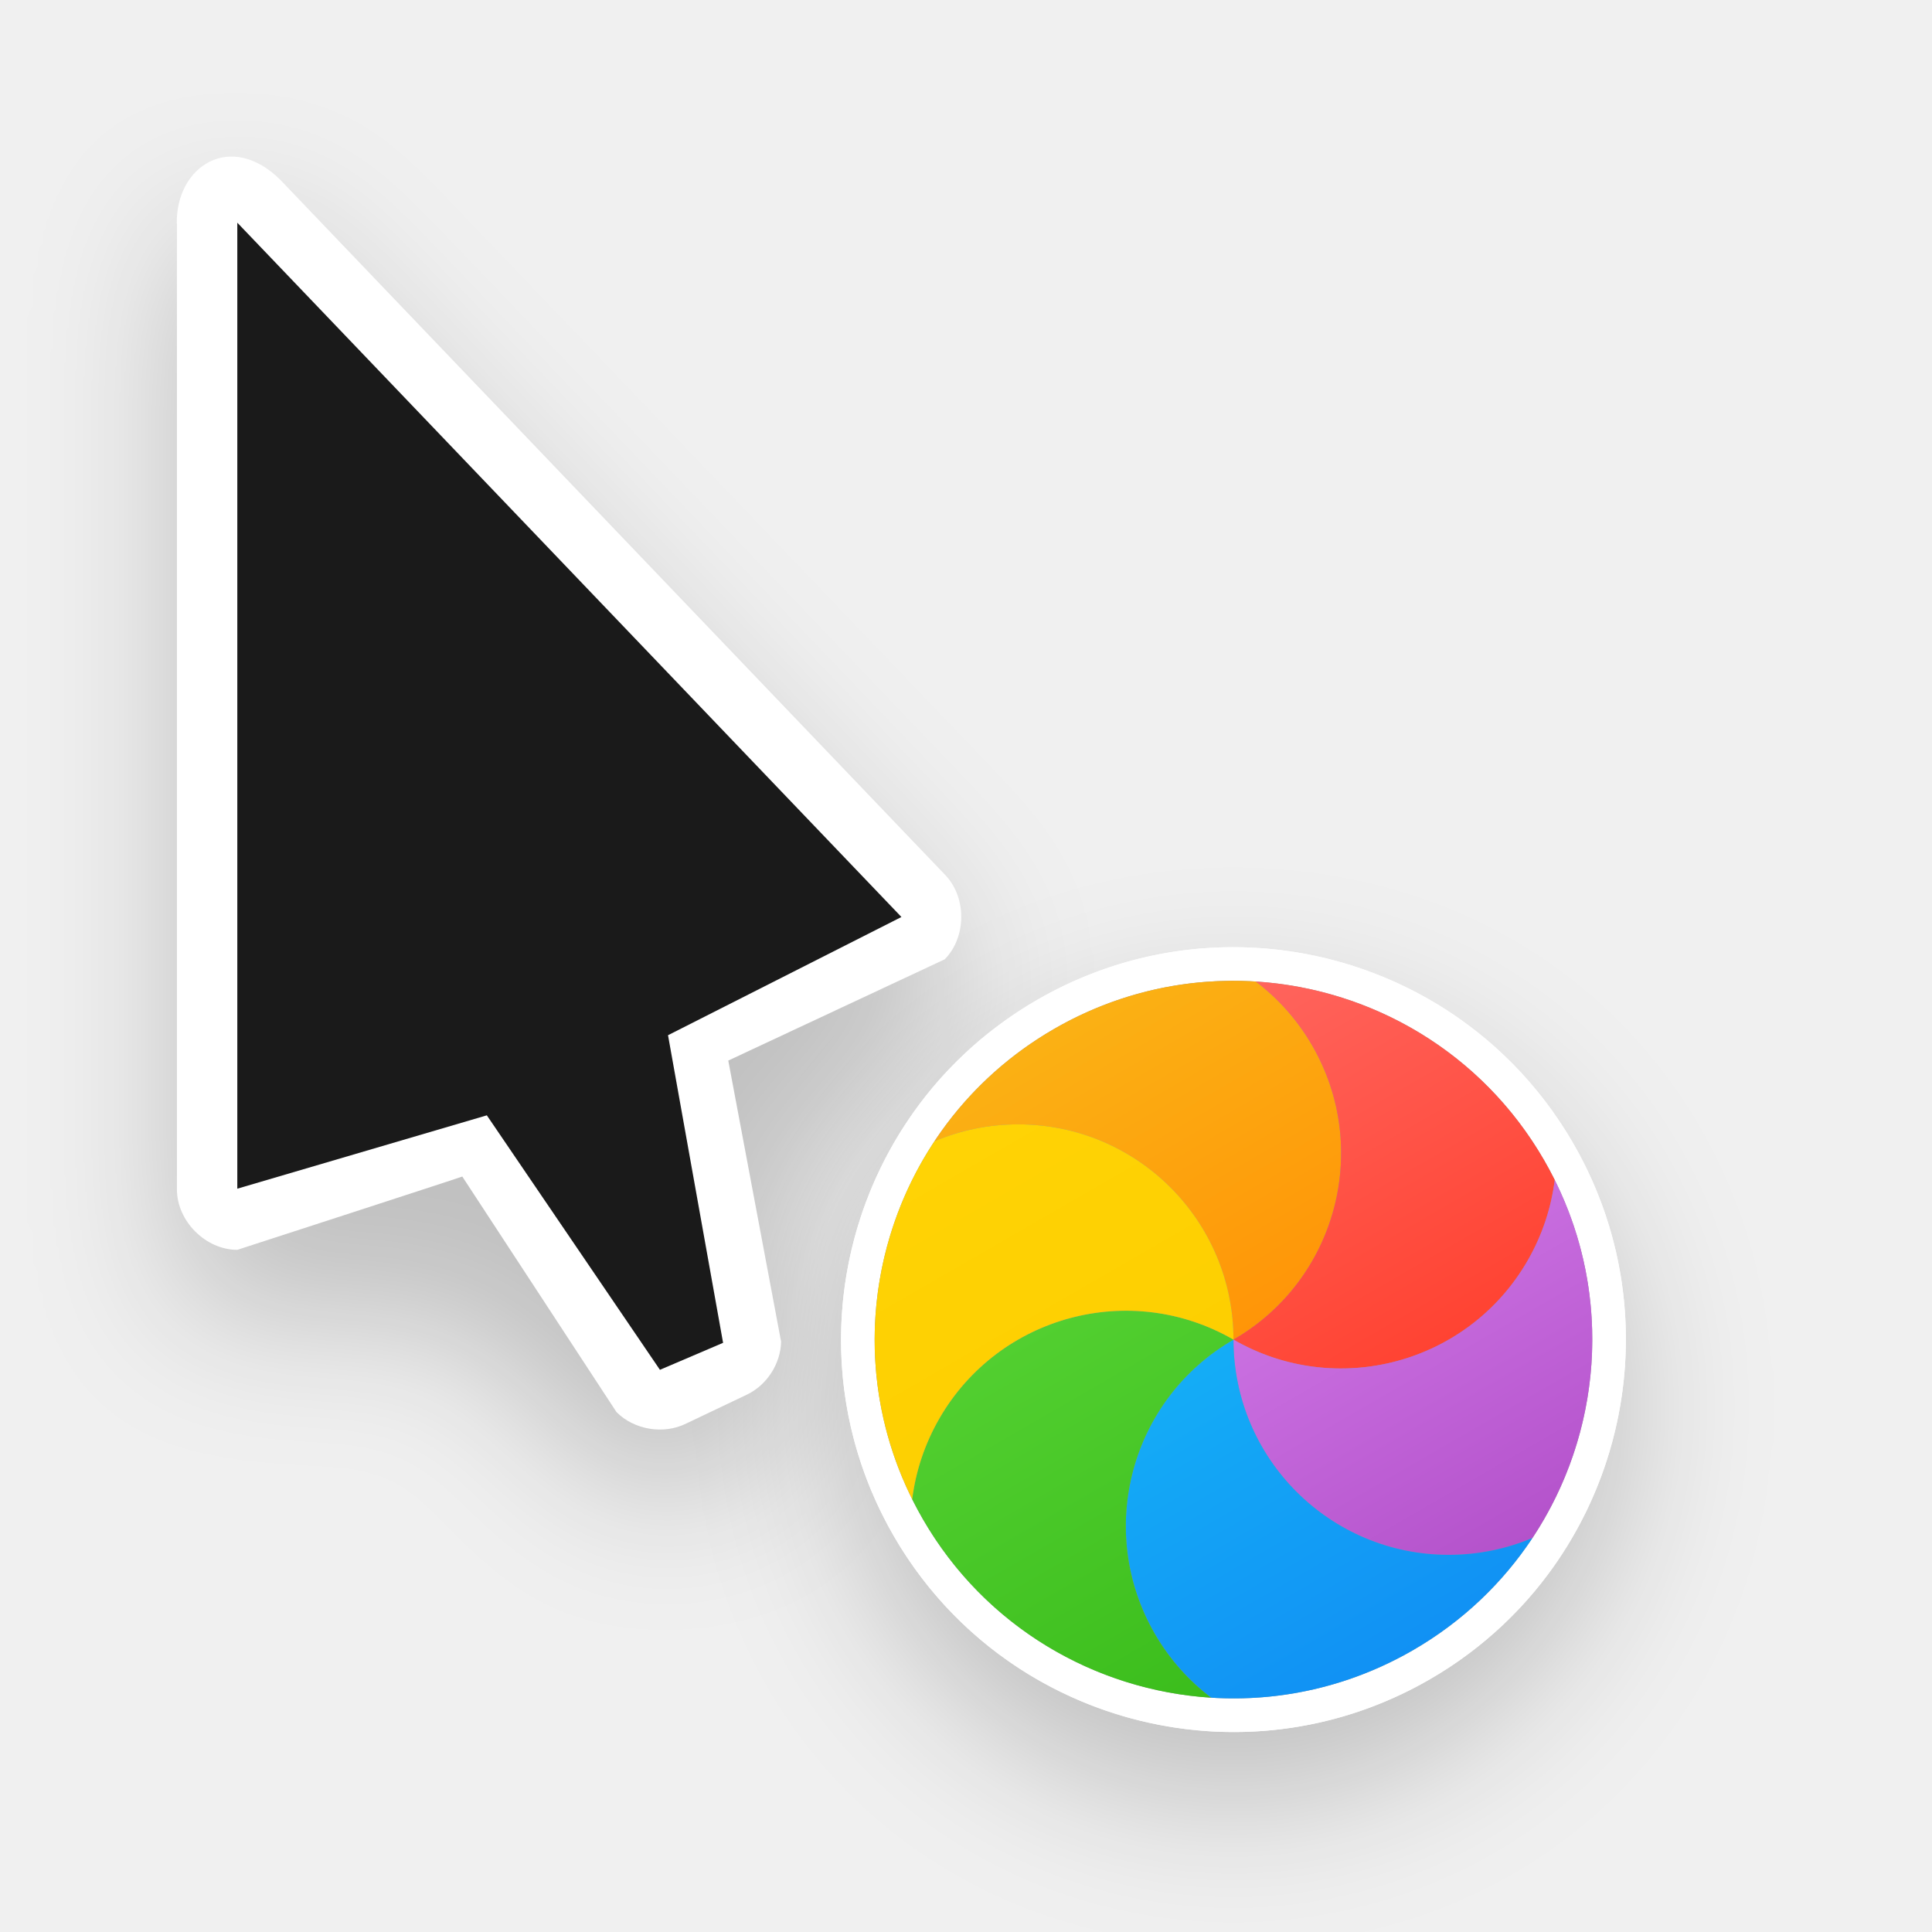
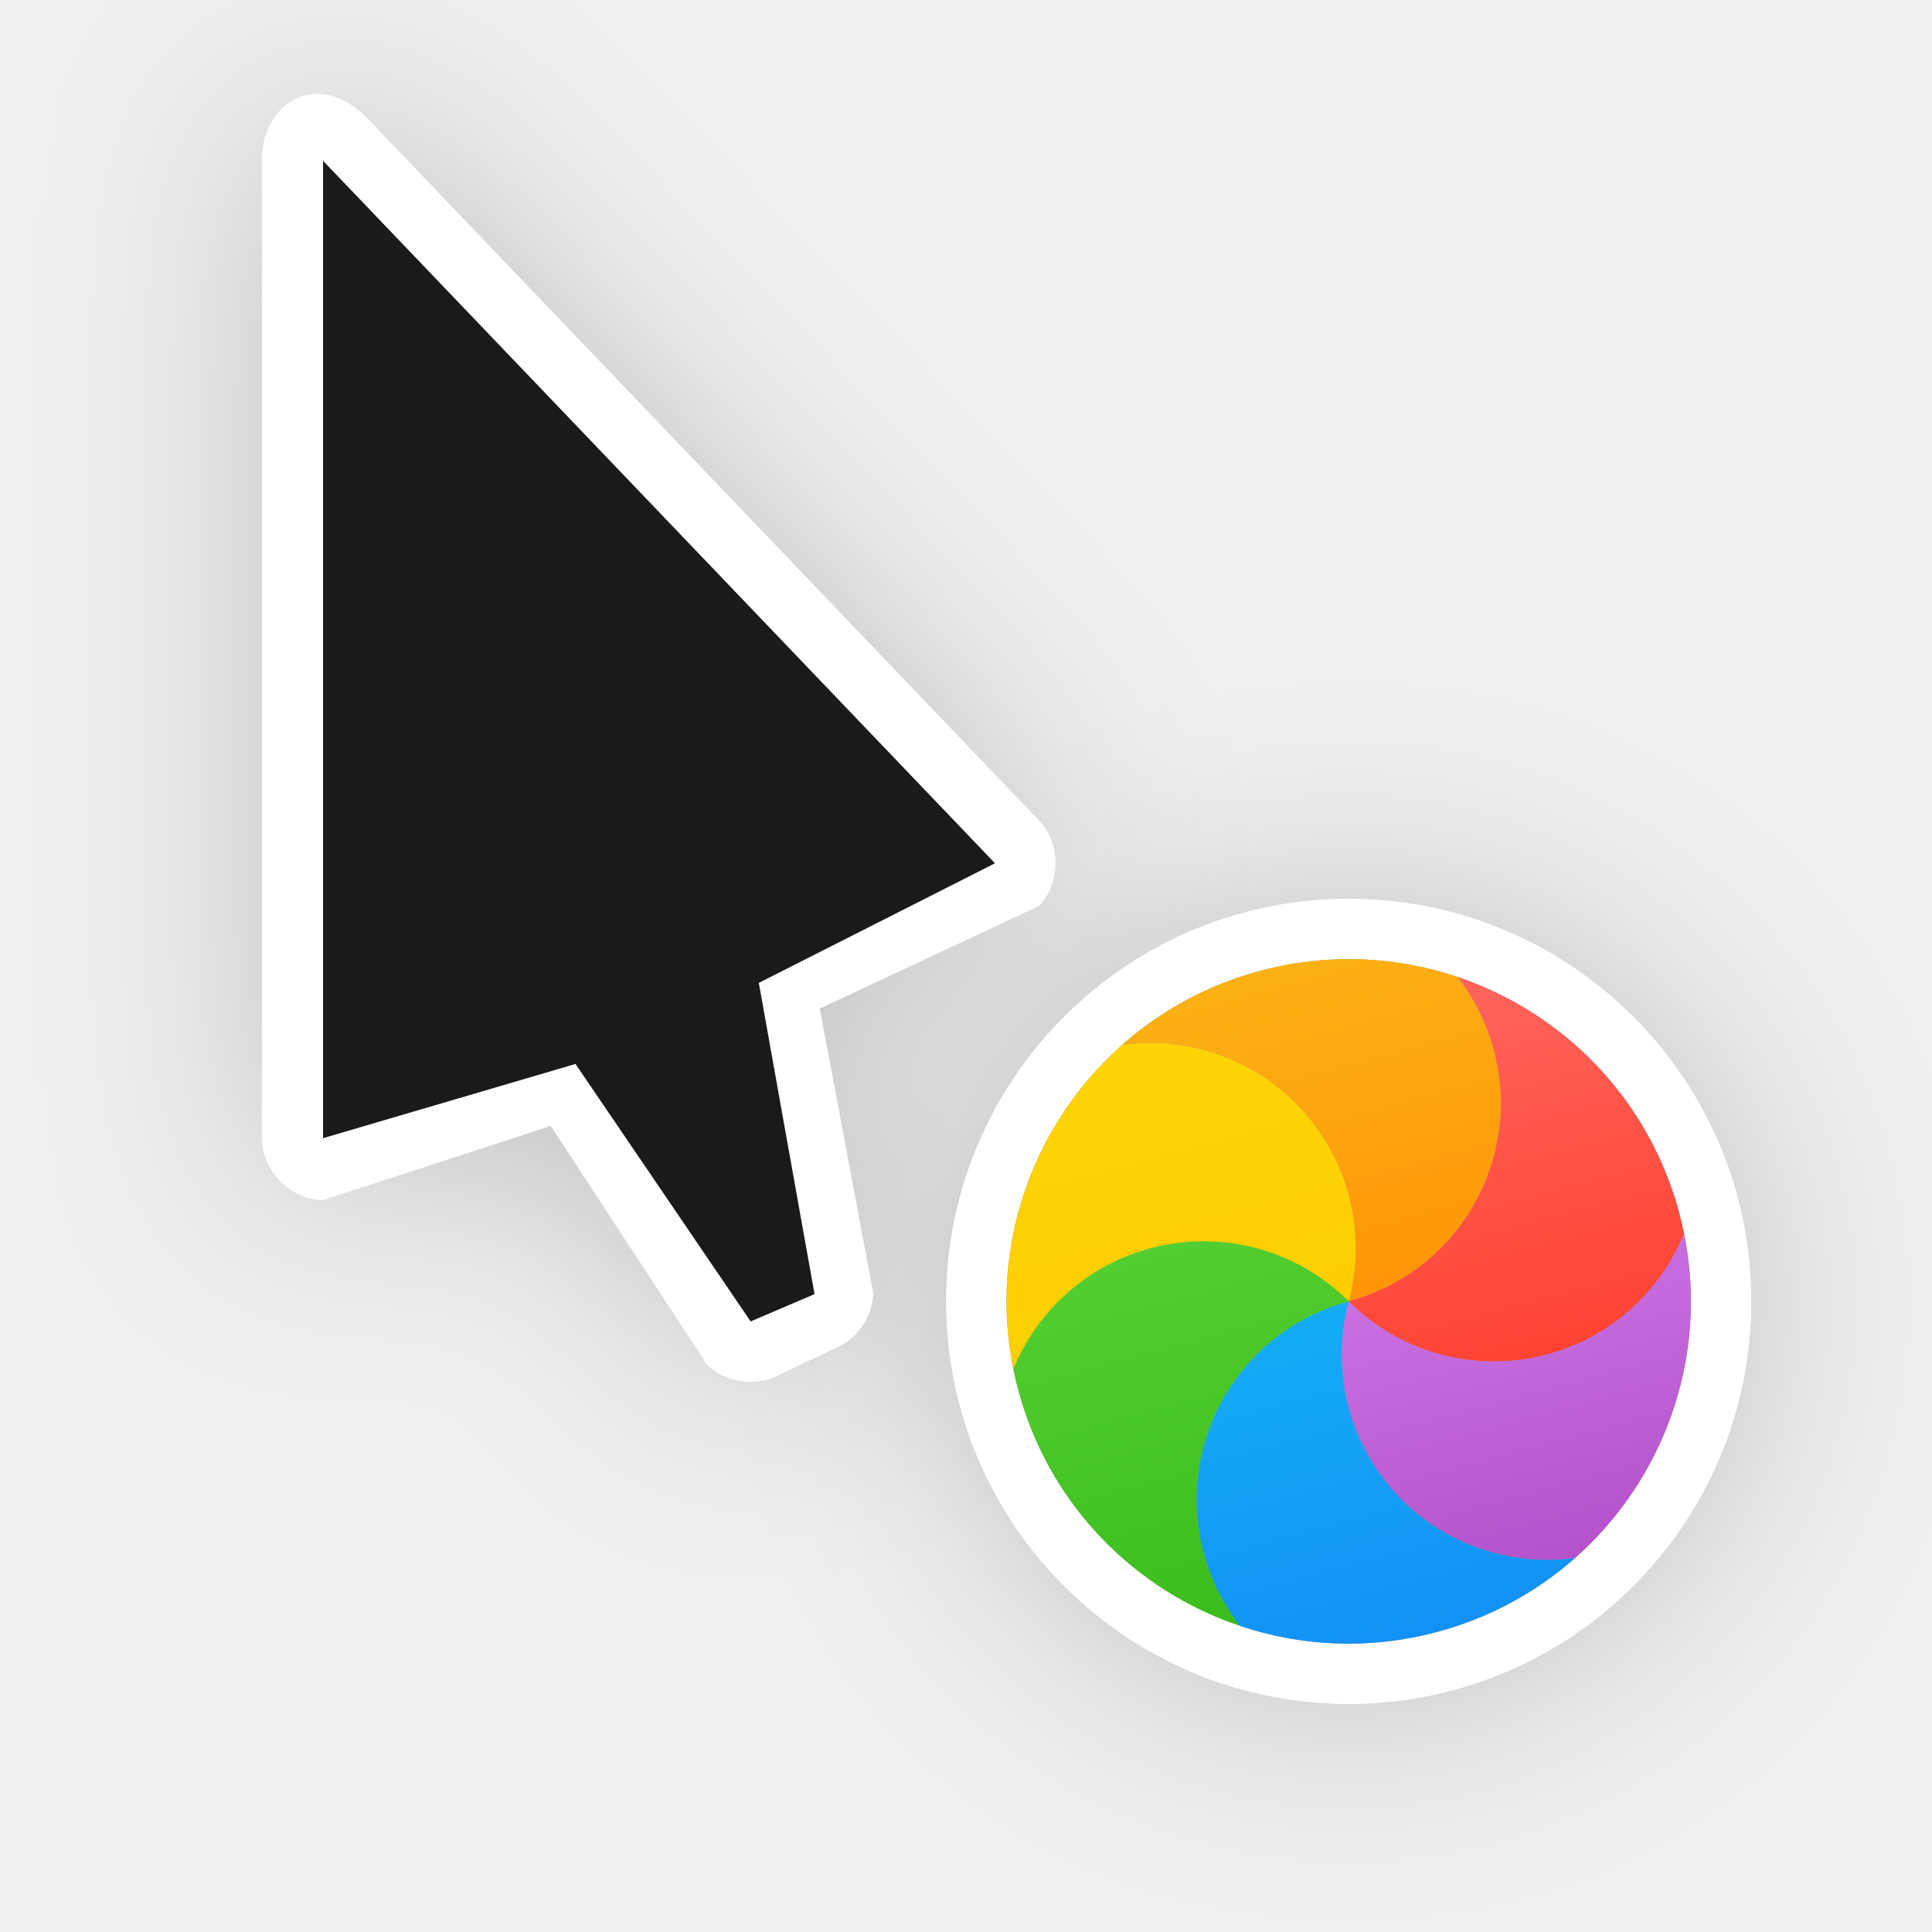
- <svg xmlns="http://www.w3.org/2000/svg" height="32" viewBox="0 0 32 32" width="32">
-   <linearGradient id="a" gradientTransform="matrix(1.028313 0 0 .9836115 343.323 796.7172)" gradientUnits="userSpaceOnUse" x1="17.871" x2="17.871" y1="7.669" y2="17.893">
-     <stop offset="0" stop-color="#fbb114" />
-     <stop offset="1" stop-color="#ff9508" />
+ <svg xmlns="http://www.w3.org/2000/svg" height="24" viewBox="0 0 24 24" width="24" version="1.1" id="svg82">
+   <defs id="defs86">
+     <filter style="color-interpolation-filters:sRGB" id="filter1719" x="-0.328" width="1.656" y="-0.202" height="1.404">
+       <feGaussianBlur stdDeviation="1.347" id="feGaussianBlur1721" />
+     </filter>
+     <filter style="color-interpolation-filters:sRGB" id="filter1723" x="-0.323" width="1.647" y="-0.323" height="1.647">
+       <feGaussianBlur stdDeviation="2.965" id="feGaussianBlur1725" />
+     </filter>
+   </defs>
+   <linearGradient id="a" gradientTransform="matrix(0.4579123,0,0,0.4380064,8.607332,9.250079)" gradientUnits="userSpaceOnUse" x1="17.871" x2="17.871" y1="7.669" y2="17.893">
+     <stop offset="0" stop-color="#fbb114" id="stop2" />
+     <stop offset="1" stop-color="#ff9508" id="stop4" />
  </linearGradient>
-   <linearGradient id="b" gradientTransform="matrix(.944652 0 0 1.070723 343.323 796.7172)" gradientUnits="userSpaceOnUse" x1="23.954" x2="23.954" y1="8.61" y2="19.256">
-     <stop offset="0" stop-color="#ff645d" />
-     <stop offset="1" stop-color="#ff4332" />
+   <linearGradient id="b" gradientTransform="matrix(0.4206575,0,0,0.4767976,8.607332,9.250079)" gradientUnits="userSpaceOnUse" x1="23.954" x2="23.954" y1="8.61" y2="19.256">
+     <stop offset="0" stop-color="#ff645d" id="stop7" />
+     <stop offset="1" stop-color="#ff4332" id="stop9" />
  </linearGradient>
-   <linearGradient id="c" gradientTransform="matrix(1.103708 0 0 .9164209 343.323 796.7172)" gradientUnits="userSpaceOnUse" x1="20.127" x2="20.127" y1="19.205" y2="29.033">
-     <stop offset="0" stop-color="#ca70e1" />
-     <stop offset="1" stop-color="#b452cb" />
+   <linearGradient id="c" gradientTransform="matrix(0.4914857,0,0,0.4080861,8.607332,9.250079)" gradientUnits="userSpaceOnUse" x1="20.127" x2="20.127" y1="19.205" y2="29.033">
+     <stop offset="0" stop-color="#ca70e1" id="stop12" />
+     <stop offset="1" stop-color="#b452cb" id="stop14" />
  </linearGradient>
-   <linearGradient id="d" gradientTransform="matrix(1.028313 0 0 .9836116 343.323 796.7172)" gradientUnits="userSpaceOnUse" x1="16.36" x2="16.36" y1="17.893" y2="28.118">
-     <stop offset="0" stop-color="#14adf6" />
-     <stop offset="1" stop-color="#1191f4" />
+   <linearGradient id="d" gradientTransform="matrix(0.4579123,0,0,0.4380064,8.607332,9.250079)" gradientUnits="userSpaceOnUse" x1="16.36" x2="16.36" y1="17.893" y2="28.118">
+     <stop offset="0" stop-color="#14adf6" id="stop17" />
+     <stop offset="1" stop-color="#1191f4" id="stop19" />
  </linearGradient>
-   <linearGradient id="e" gradientTransform="matrix(.944652 0 0 1.070723 343.323 796.7172)" gradientUnits="userSpaceOnUse" x1="13.308" x2="13.308" y1="13.619" y2="24.265">
-     <stop offset="0" stop-color="#52cf30" />
-     <stop offset="1" stop-color="#3bbd1c" />
+   <linearGradient id="e" gradientTransform="matrix(0.4206575,0,0,0.4767976,8.607332,9.250079)" gradientUnits="userSpaceOnUse" x1="13.308" x2="13.308" y1="13.619" y2="24.265">
+     <stop offset="0" stop-color="#52cf30" id="stop22" />
+     <stop offset="1" stop-color="#3bbd1c" id="stop24" />
  </linearGradient>
-   <linearGradient id="f" gradientTransform="matrix(1.103708 0 0 .9164209 343.323 796.7172)" gradientUnits="userSpaceOnUse" x1="11.766" x2="11.766" y1="9.377" y2="19.205">
-     <stop offset="0" stop-color="#ffd305" />
-     <stop offset="1" stop-color="#fdcf01" />
+   <linearGradient id="f" gradientTransform="matrix(0.4914857,0,0,0.4080861,8.607332,9.250079)" gradientUnits="userSpaceOnUse" x1="11.766" x2="11.766" y1="9.377" y2="19.205">
+     <stop offset="0" stop-color="#ffd305" id="stop27" />
+     <stop offset="1" stop-color="#fdcf01" id="stop29" />
  </linearGradient>
-   <filter id="g" color-interpolation-filters="sRGB" height="1.272" width="1.441" x="-.22" y="-.136">
-     <feGaussianBlur stdDeviation="1.192" />
+   <filter id="g" height="1.272" width="1.441" x="-0.22" y="-0.136" style="color-interpolation-filters:sRGB">
+     <feGaussianBlur stdDeviation="1.192" id="feGaussianBlur32" />
  </filter>
-   <filter id="h" color-interpolation-filters="sRGB" height="1.444" width="1.444" x="-.222" y="-.222">
-     <feGaussianBlur stdDeviation="1.202" />
+   <filter id="h" height="1.444" width="1.444" x="-0.222" y="-0.222" style="color-interpolation-filters:sRGB">
+     <feGaussianBlur stdDeviation="1.202" id="feGaussianBlur35" />
  </filter>
-   <g transform="translate(0 -1020.362)">
-     <path d="m20.431 1037.164c-3.59 0-6.5 2.91-6.5 6.5 0 3.59 2.91 6.5 6.5 6.5s6.5-2.91 6.5-6.5c0-3.59-2.91-6.5-6.5-6.5z" filter="url(#h)" opacity=".2" />
-     <path d="m3.743 1024.071c-.467.055-.823.498-.812 1.094v16c0.0.524.476 1 1 1h3.594l2.687 2.688c.295.295.783.375 1.156.188l1-.5c.328-.159.554-.51.562-.875v-3.594l2.719-2.719c.365-.37.365-1.036 0-1.406l-11-11.5c-.307-.307-.626-.408-.906-.375z" filter="url(#g)" opacity=".2" />
-     <g transform="translate(-160.2785 260.9164)">
-       <path d="m163.209 763.147v16c0.0.524.476 1 1 1 0 0 3.883-1.259 3.726-1.215l2.555 3.903c.295.295.783.375 1.156.188l1.008-.48c.328-.159.554-.51.562-.875l-.875-4.656 3.585-1.677c.365-.37.365-1.037 0-1.406l-11-11.5c-.82-.82-1.736-.235-1.719.719z" fill="#fff" />
-       <path d="m164.209 779.134v-16l11 11.5-3.866 1.958.912 5.095-1.046.447-2.867-4.215z" fill="#1a1a1a" />
-     </g>
-     <g fill-rule="evenodd" transform="matrix(.5116585 -.2954077 .2954028 .5116553 -404.7908 732.5199)">
-       <g fill="#fff">
-         <circle cx="360.923" cy="814.317" r="11" />
-         <path d="m367.005 805.15c.333.789.518 1.656.518 2.567 0 3.645-2.955 6.6-6.6 6.6 1.823-3.157.741-7.193-2.416-9.016-.789-.456-1.633-.73-2.484-.835 1.475-.735 3.139-1.149 4.9-1.149 2.249 0 4.34.675 6.082 1.833z" />
-         <path d="m371.902 815.002c-.516.683-1.175 1.276-1.963 1.731-3.157 1.823-7.193.741-9.016-2.416 3.645 0 6.6-2.955 6.6-6.6 0-.91-.184-1.778-.518-2.567 2.964 1.971 4.918 5.341 4.918 9.167 0 .23-.007.459-.021.685z" />
-         <path d="m365.823 824.168c-.851-.106-1.695-.38-2.484-.835-3.157-1.823-4.238-5.859-2.416-9.016 1.823 3.157 5.859 4.238 9.016 2.416.788-.455 1.447-1.048 1.963-1.731-.247 4.022-2.656 7.46-6.079 9.166z" />
-         <path d="m354.841 823.484c-.333-.789-.518-1.656-.518-2.567 0-3.645 2.955-6.6 6.6-6.6-1.823 3.157-.741 7.193 2.416 9.016.789.456 1.633.73 2.484.835-1.475.735-3.139 1.149-4.9 1.149-2.249 0-4.34-.675-6.082-1.833z" />
-         <path d="m349.944 813.632c.516-.683 1.175-1.276 1.963-1.731 3.157-1.823 7.193-.741 9.016 2.416-3.645 0-6.6 2.955-6.6 6.6 0 .91.184 1.778.518 2.567-2.964-1.971-4.918-5.341-4.918-9.167 0-.23.007-.459.021-.685z" />
-         <path d="m356.023 804.466c.851.106 1.695.38 2.484.835 3.157 1.823 4.238 5.859 2.416 9.016-1.823-3.157-5.859-4.238-9.016-2.416-.788.455-1.447 1.048-1.963 1.731.247-4.022 2.656-7.46 6.079-9.166z" />
-       </g>
-       <circle cx="360.923" cy="814.317" fill="#959595" r="10.057" />
-       <path d="m366.484 805.936c.305.721.473 1.514.473 2.347 0 3.333-2.702 6.034-6.034 6.034 1.666-2.886.677-6.577-2.209-8.243-.722-.417-1.493-.667-2.271-.764 1.349-.672 2.87-1.05 4.48-1.05 2.056 0 3.968.617 5.561 1.676z" fill="url(#a)" />
-       <path d="m370.961 814.944c-.472.624-1.074 1.166-1.795 1.582-2.886 1.666-6.577.677-8.243-2.209 3.333 0 6.034-2.702 6.034-6.034 0-.832-.169-1.625-.473-2.347 2.71 1.802 4.496 4.883 4.496 8.381 0 .21-.007.419-.019.626z" fill="url(#b)" />
-       <path d="m365.403 823.324c-.778-.097-1.55-.347-2.271-.764-2.886-1.666-3.875-5.357-2.209-8.243 1.666 2.886 5.357 3.875 8.243 2.209.72-.416 1.323-.958 1.795-1.582-.226 3.678-2.428 6.821-5.558 8.38z" fill="url(#c)" />
-       <path d="m355.362 822.698c-.305-.721-.473-1.514-.473-2.347 0-3.333 2.702-6.034 6.034-6.034-1.666 2.886-.677 6.577 2.209 8.243.722.417 1.493.667 2.271.764-1.349.672-2.87 1.05-4.48 1.05-2.056 0-3.968-.617-5.561-1.676z" fill="url(#d)" />
-       <path d="m350.885 813.691c.472-.624 1.074-1.166 1.795-1.582 2.886-1.666 6.577-.677 8.243 2.209-3.333 0-6.034 2.702-6.034 6.034 0 .832.169 1.625.473 2.347-2.71-1.802-4.496-4.883-4.496-8.381 0-.21.007-.419.019-.626z" fill="url(#e)" />
-       <path d="m356.443 805.31c.778.097 1.55.347 2.271.764 2.886 1.666 3.875 5.357 2.209 8.243-1.666-2.886-5.357-3.875-8.243-2.209-.72.416-1.323.958-1.795 1.582.226-3.678 2.428-6.821 5.558-8.38z" fill="url(#f)" />
+   <path style="opacity:0.2;fill:#000000;fill-opacity:1;stroke-width:0.759;filter:url(#filter1719)" id="path1677" d="M 3.254,2.007 V 14.149 c 3.8e-5,0.397 0.362,0.759 0.759,0.759 0,0 2.946,-0.956 2.828,-0.922 l 1.939,2.962 c 0.224,0.224 0.594,0.284 0.877,0.142 l 0.765,-0.364 c 0.249,-0.121 0.42,-0.387 0.427,-0.664 l -0.664,-3.533 2.721,-1.272 c 0.277,-0.281 0.277,-0.787 0,-1.067 L 4.558,1.462 C 3.936,0.84 3.241,1.284 3.254,2.007 Z" />
+   <g transform="matrix(0.4545453,0,0,0.4545453,-147.3018,-353.978)" style="opacity:0.2;fill:#000000;fill-opacity:1;fill-rule:evenodd;filter:url(#filter1723)" id="g1697">
+     <circle id="circle1683" r="11" cy="814.317" cx="360.923" style="fill:#000000;fill-opacity:1" />
+     <path id="path1685" d="m 367.005,805.15 c 0.333,0.789 0.518,1.656 0.518,2.567 0,3.645 -2.955,6.6 -6.6,6.6 1.823,-3.157 0.741,-7.193 -2.416,-9.016 -0.789,-0.456 -1.633,-0.73 -2.484,-0.835 1.475,-0.735 3.139,-1.149 4.9,-1.149 2.249,0 4.34,0.675 6.082,1.833 z" style="fill:#000000;fill-opacity:1" />
+     <path id="path1687" d="m 371.902,815.002 c -0.516,0.683 -1.175,1.276 -1.963,1.731 -3.157,1.823 -7.193,0.741 -9.016,-2.416 3.645,0 6.6,-2.955 6.6,-6.6 0,-0.91 -0.184,-1.778 -0.518,-2.567 2.964,1.971 4.918,5.341 4.918,9.167 0,0.23 -0.007,0.459 -0.021,0.685 z" style="fill:#000000;fill-opacity:1" />
+     <path id="path1689" d="m 365.823,824.168 c -0.851,-0.106 -1.695,-0.38 -2.484,-0.835 -3.157,-1.823 -4.238,-5.859 -2.416,-9.016 1.823,3.157 5.859,4.238 9.016,2.416 0.788,-0.455 1.447,-1.048 1.963,-1.731 -0.247,4.022 -2.656,7.46 -6.079,9.166 z" style="fill:#000000;fill-opacity:1" />
+     <path id="path1691" d="m 354.841,823.484 c -0.333,-0.789 -0.518,-1.656 -0.518,-2.567 0,-3.645 2.955,-6.6 6.6,-6.6 -1.823,3.157 -0.741,7.193 2.416,9.016 0.789,0.456 1.633,0.73 2.484,0.835 -1.475,0.735 -3.139,1.149 -4.9,1.149 -2.249,0 -4.34,-0.675 -6.082,-1.833 z" style="fill:#000000;fill-opacity:1" />
+     <path id="path1693" d="m 349.944,813.632 c 0.516,-0.683 1.175,-1.276 1.963,-1.731 3.157,-1.823 7.193,-0.741 9.016,2.416 -3.645,0 -6.6,2.955 -6.6,6.6 0,0.91 0.184,1.778 0.518,2.567 -2.964,-1.971 -4.918,-5.341 -4.918,-9.167 0,-0.23 0.007,-0.459 0.021,-0.685 z" style="fill:#000000;fill-opacity:1" />
+     <path id="path1695" d="m 356.023,804.466 c 0.851,0.106 1.695,0.38 2.484,0.835 3.157,1.823 4.238,5.859 2.416,9.016 -1.823,-3.157 -5.859,-4.238 -9.016,-2.416 -0.788,0.455 -1.447,1.048 -1.963,1.731 0.247,-4.022 2.656,-7.46 6.079,-9.166 z" style="fill:#000000;fill-opacity:1" />
+   </g>
+   <g id="g46" transform="matrix(0.7588509,0,0,0.7588509,-120.5974,-577.1077)">
+     <path style="fill:#ffffff" id="path42" d="m 163.209,763.147 v 16 c 5e-5,0.524 0.476,1 1,1 0,0 3.883,-1.259 3.726,-1.215 l 2.555,3.903 c 0.295,0.295 0.783,0.375 1.156,0.188 l 1.008,-0.48 c 0.328,-0.159 0.554,-0.51 0.562,-0.875 l -0.875,-4.656 3.585,-1.677 c 0.365,-0.37 0.365,-1.037 0,-1.406 l -11,-11.5 c -0.82,-0.82 -1.736,-0.235 -1.719,0.719 z" />
+     <path style="fill:#1a1a1a" id="path44" d="m 164.209,779.134 v -16 l 11,11.5 -3.866,1.958 0.912,5.095 -1.046,0.447 -2.867,-4.215 z" />
+   </g>
+   <g id="g62" style="fill:#ffffff;fill-rule:evenodd" transform="matrix(0.4545453,0,0,0.4545453,-147.3018,-353.978)">
+     <circle cx="360.923" cy="814.317" r="11" id="circle48" />
+     <path d="m 367.005,805.15 c 0.333,0.789 0.518,1.656 0.518,2.567 0,3.645 -2.955,6.6 -6.6,6.6 1.823,-3.157 0.741,-7.193 -2.416,-9.016 -0.789,-0.456 -1.633,-0.73 -2.484,-0.835 1.475,-0.735 3.139,-1.149 4.9,-1.149 2.249,0 4.34,0.675 6.082,1.833 z" id="path50" />
+     <path d="m 371.902,815.002 c -0.516,0.683 -1.175,1.276 -1.963,1.731 -3.157,1.823 -7.193,0.741 -9.016,-2.416 3.645,0 6.6,-2.955 6.6,-6.6 0,-0.91 -0.184,-1.778 -0.518,-2.567 2.964,1.971 4.918,5.341 4.918,9.167 0,0.23 -0.007,0.459 -0.021,0.685 z" id="path52" />
+     <path d="m 365.823,824.168 c -0.851,-0.106 -1.695,-0.38 -2.484,-0.835 -3.157,-1.823 -4.238,-5.859 -2.416,-9.016 1.823,3.157 5.859,4.238 9.016,2.416 0.788,-0.455 1.447,-1.048 1.963,-1.731 -0.247,4.022 -2.656,7.46 -6.079,9.166 z" id="path54" />
+     <path d="m 354.841,823.484 c -0.333,-0.789 -0.518,-1.656 -0.518,-2.567 0,-3.645 2.955,-6.6 6.6,-6.6 -1.823,3.157 -0.741,7.193 2.416,9.016 0.789,0.456 1.633,0.73 2.484,0.835 -1.475,0.735 -3.139,1.149 -4.9,1.149 -2.249,0 -4.34,-0.675 -6.082,-1.833 z" id="path56" />
+     <path d="m 349.944,813.632 c 0.516,-0.683 1.175,-1.276 1.963,-1.731 3.157,-1.823 7.193,-0.741 9.016,2.416 -3.645,0 -6.6,2.955 -6.6,6.6 0,0.91 0.184,1.778 0.518,2.567 -2.964,-1.971 -4.918,-5.341 -4.918,-9.167 0,-0.23 0.007,-0.459 0.021,-0.685 z" id="path58" />
+     <path d="m 356.023,804.466 c 0.851,0.106 1.695,0.38 2.484,0.835 3.157,1.823 4.238,5.859 2.416,9.016 -1.823,-3.157 -5.859,-4.238 -9.016,-2.416 -0.788,0.455 -1.447,1.048 -1.963,1.731 0.247,-4.022 2.656,-7.46 6.079,-9.166 z" id="path60" />
+   </g>
+   <g id="g1646" transform="rotate(-15,12.11781,14.69844)">
+     <circle style="fill:#959595;fill-rule:evenodd;stroke-width:0.423" id="circle64" r="4.25" cy="17.316" cx="16.216" />
+     <g transform="matrix(0.9489808,0,0,0.9489808,0.6105051,1.100282)" id="g1636">
+       <path d="m 18.921,13.355 c 0.136,0.321 0.211,0.674 0.211,1.045 0,1.484 -1.203,2.687 -2.687,2.687 0.742,-1.285 0.302,-2.929 -0.984,-3.671 -0.321,-0.185 -0.665,-0.297 -1.011,-0.34 0.601,-0.299 1.278,-0.468 1.995,-0.468 0.916,0 1.767,0.275 2.476,0.746 z" id="path66" style="fill:url(#a);fill-rule:evenodd;stroke-width:0.445" />
+       <path d="m 20.915,17.366 c -0.21,0.278 -0.478,0.519 -0.799,0.705 -1.285,0.742 -2.929,0.302 -3.671,-0.984 1.484,0 2.687,-1.203 2.687,-2.687 0,-0.371 -0.075,-0.724 -0.211,-1.045 1.207,0.802 2.002,2.174 2.002,3.732 0,0.094 -0.003,0.187 -0.009,0.279 z" id="path68" style="fill:url(#b);fill-rule:evenodd;stroke-width:0.445" />
+       <path d="m 18.44,21.098 c -0.346,-0.043 -0.69,-0.155 -1.011,-0.34 -1.285,-0.742 -1.726,-2.385 -0.984,-3.671 0.742,1.285 2.385,1.726 3.671,0.984 0.321,-0.185 0.589,-0.427 0.799,-0.705 -0.101,1.638 -1.081,3.037 -2.475,3.732 z" id="path70" style="fill:url(#c);fill-rule:evenodd;stroke-width:0.445" />
+       <path d="m 13.968,20.82 c -0.136,-0.321 -0.211,-0.674 -0.211,-1.045 0,-1.484 1.203,-2.687 2.687,-2.687 -0.742,1.285 -0.302,2.929 0.984,3.671 0.321,0.186 0.665,0.297 1.011,0.34 -0.601,0.299 -1.278,0.468 -1.995,0.468 -0.916,0 -1.767,-0.275 -2.476,-0.746 z" id="path72" style="fill:url(#d);fill-rule:evenodd;stroke-width:0.445" />
+       <path d="m 11.975,16.809 c 0.21,-0.278 0.478,-0.519 0.799,-0.705 1.285,-0.742 2.929,-0.302 3.671,0.984 -1.484,0 -2.687,1.203 -2.687,2.687 0,0.371 0.075,0.724 0.211,1.045 -1.207,-0.802 -2.002,-2.174 -2.002,-3.732 0,-0.094 0.003,-0.187 0.009,-0.279 z" id="path74" style="fill:url(#e);fill-rule:evenodd;stroke-width:0.445" />
+       <path d="m 14.45,13.077 c 0.346,0.043 0.69,0.155 1.011,0.34 1.285,0.742 1.726,2.385 0.984,3.671 -0.742,-1.285 -2.385,-1.726 -3.671,-0.984 -0.321,0.185 -0.589,0.427 -0.799,0.705 0.101,-1.638 1.081,-3.037 2.475,-3.732 z" id="path76" style="fill:url(#f);fill-rule:evenodd;stroke-width:0.445" />
    </g>
  </g>
</svg>
